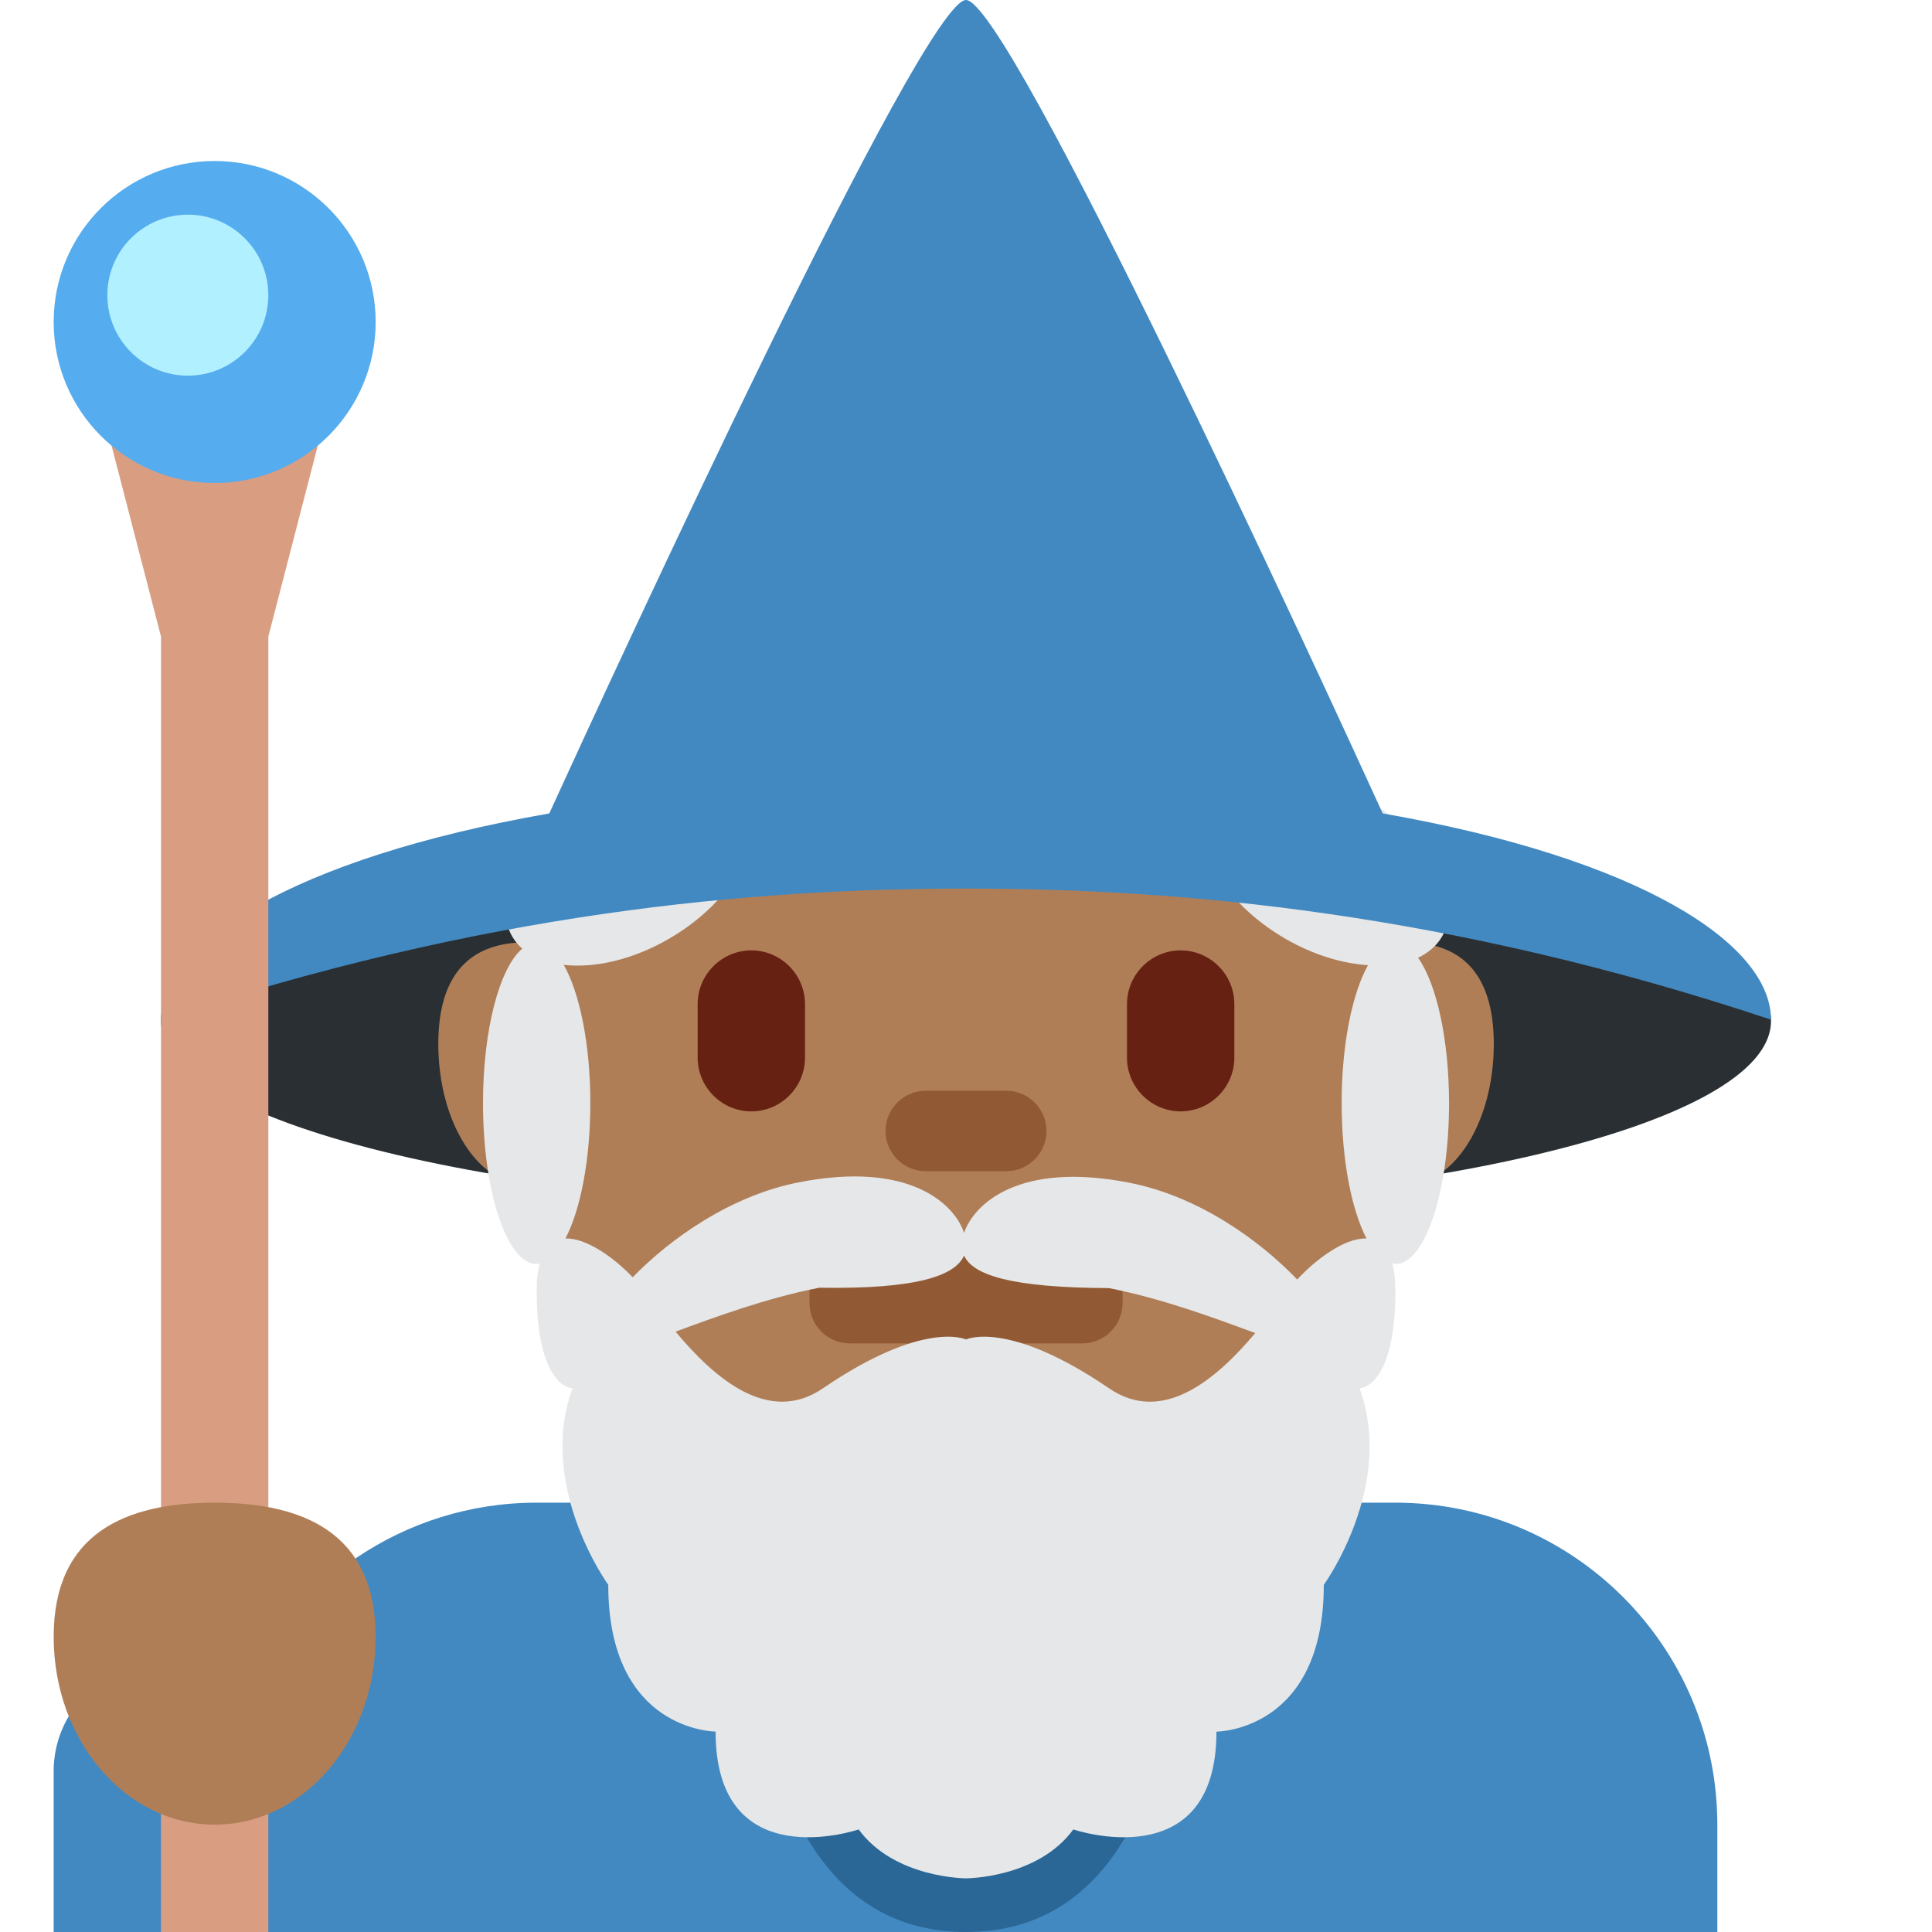
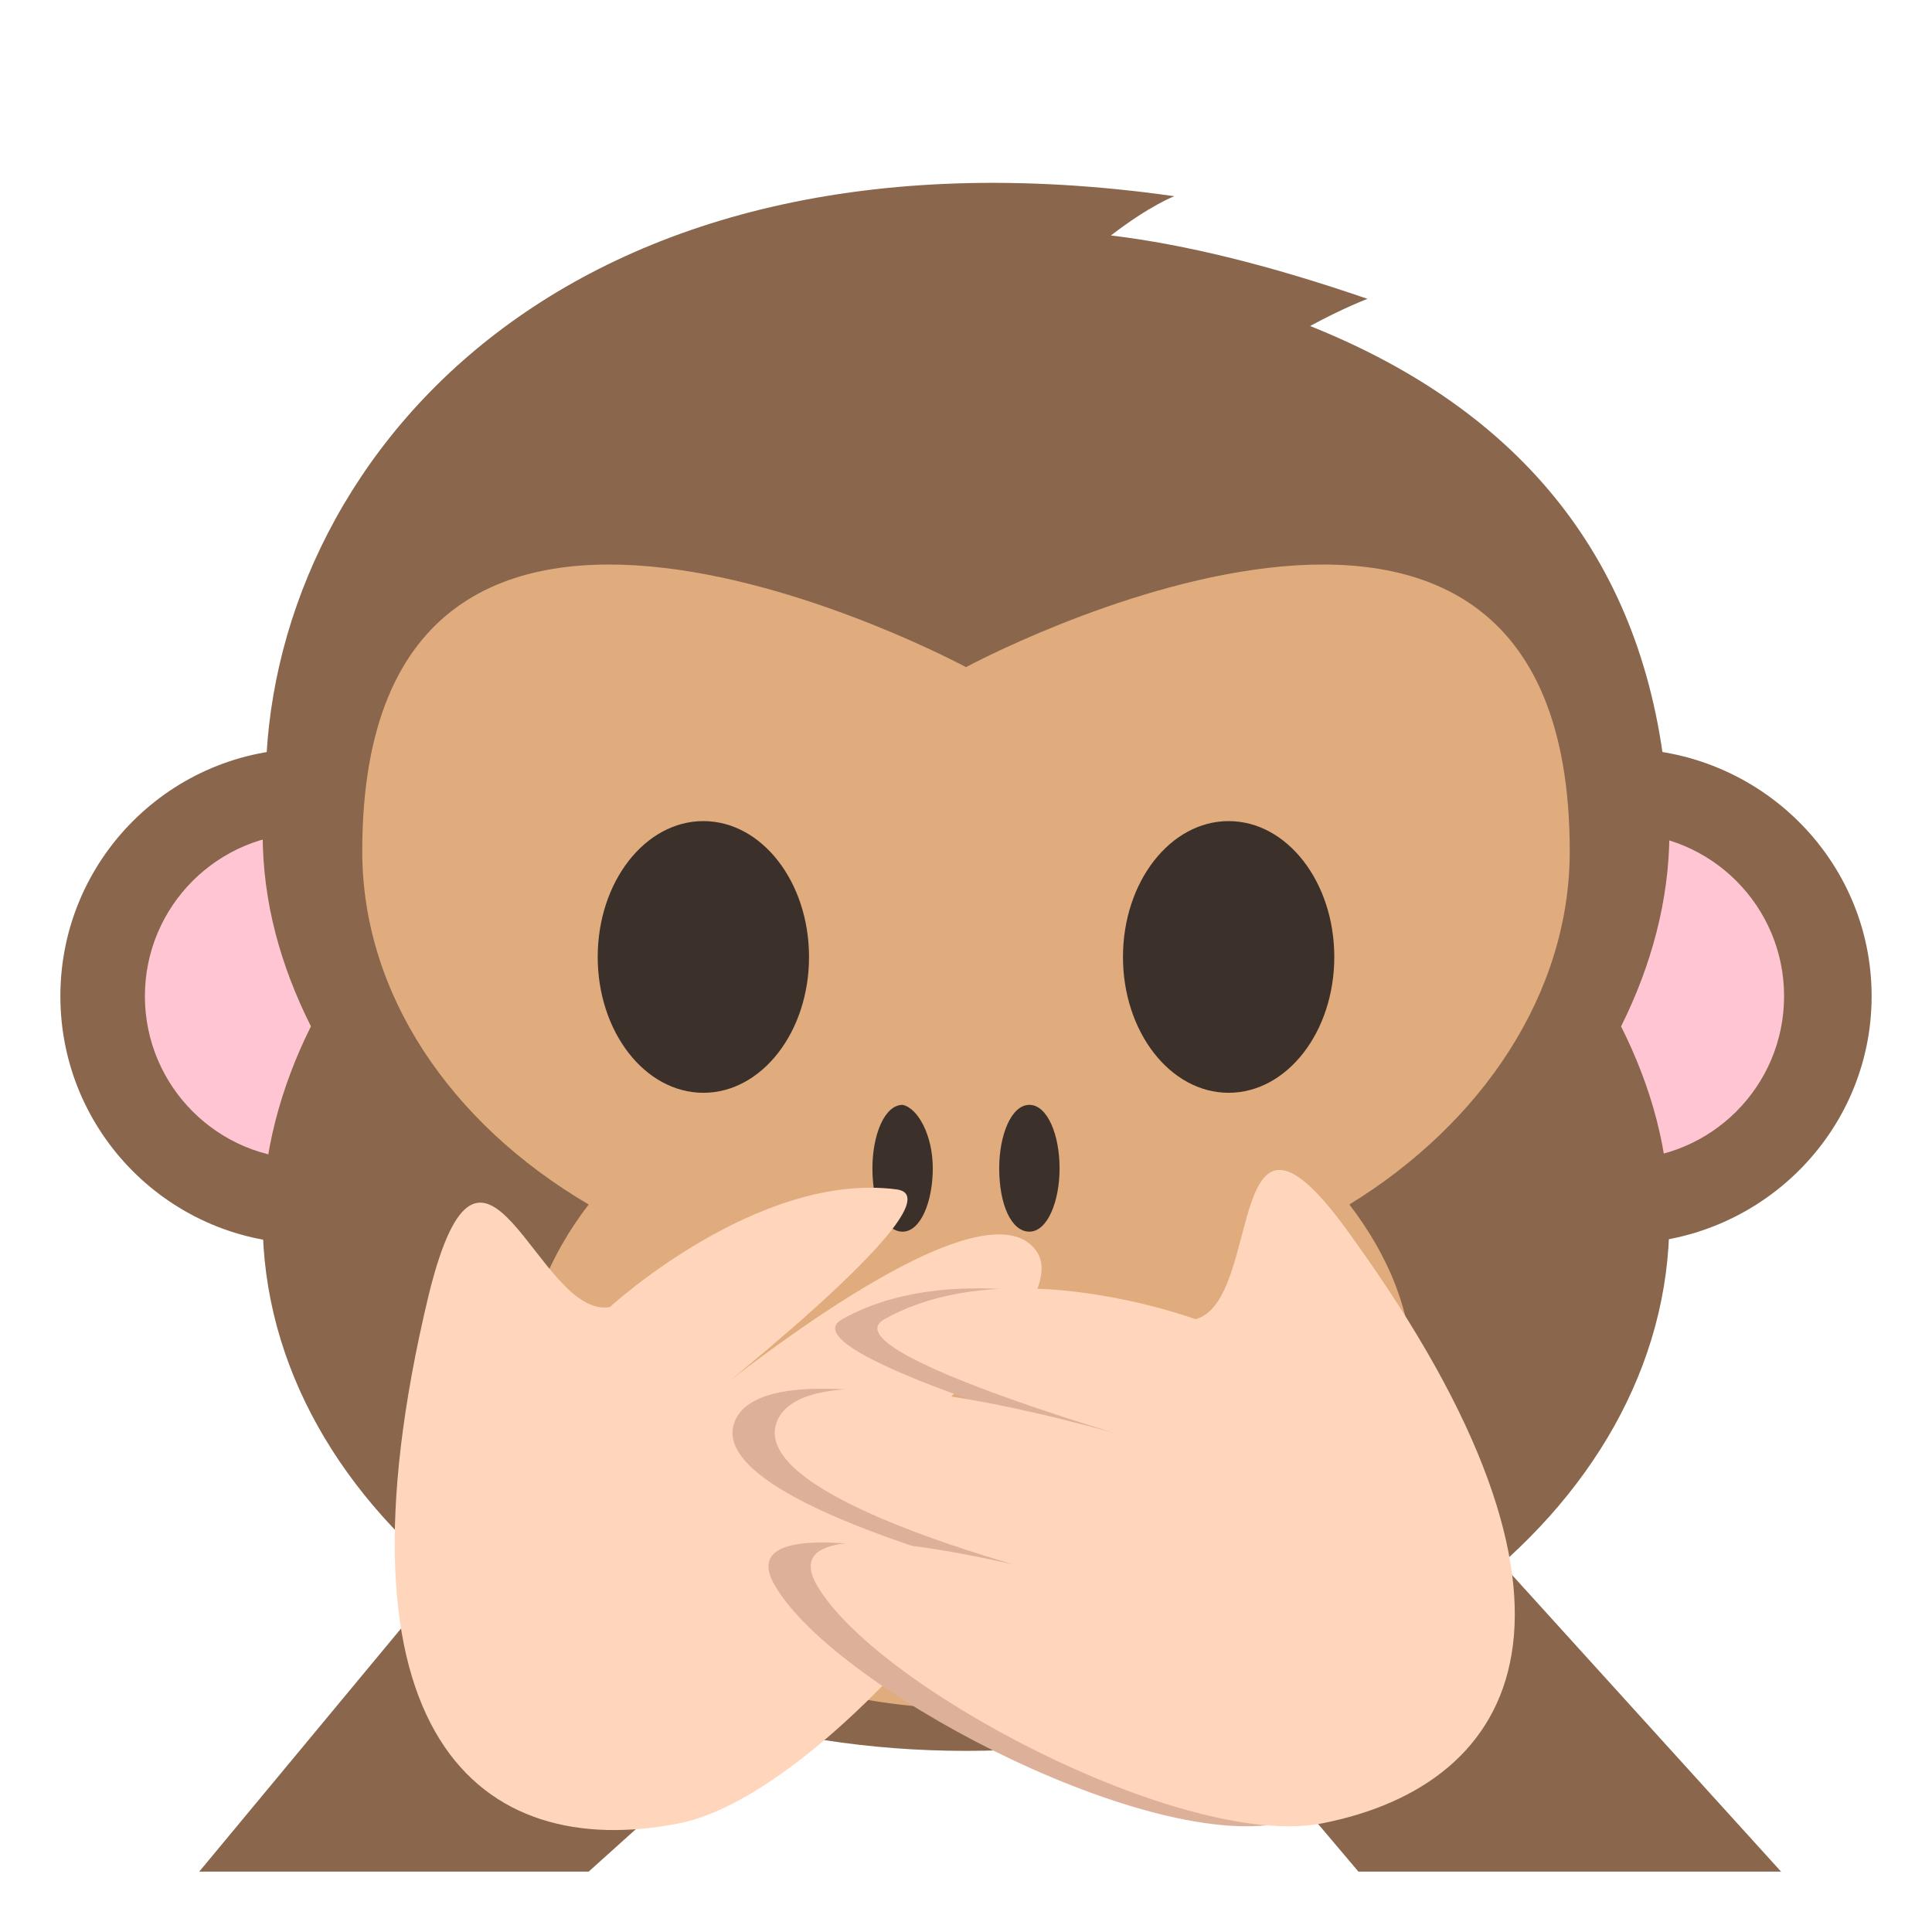
- <svg xmlns="http://www.w3.org/2000/svg" viewBox="0 0 36 36">
-   <path fill="#4289C1" d="M26 28H10c-2.484 0-4.615 1.51-5.527 3.661C4.107 31.258 3.584 31 3 31c-1.1 0-2 .9-2 2v3h31v-2c0-3.313-2.687-6-6-6z" />
-   <path fill="#2A6797" d="M14 27h8s1 9-4 9-4-9-4-9z" />
-   <ellipse fill="#292F33" cx="18" cy="19.024" rx="15" ry="3.529" />
-   <path fill="#AF7E57" d="M26.339 17.563c-.809-3.6-4.235-8.65-8.339-8.65s-7.53 5.05-8.339 8.65c-.836.048-1.494.52-1.494 1.889 0 1.448.734 2.622 1.639 2.622.015 0 .028-.006.043-.007 1.064 4.376 4.31 8.013 8.152 8.013s7.088-3.637 8.152-8.013c.015.001.028.007.043.007.905 0 1.639-1.174 1.639-2.622-.002-1.369-.659-1.84-1.496-1.889z" />
-   <path fill="#662113" d="M14 20.709c-.55 0-1-.45-1-1v-1c0-.55.45-1 1-1s1 .45 1 1v1c0 .55-.45 1-1 1zm8 0c-.55 0-1-.45-1-1v-1c0-.55.45-1 1-1s1 .45 1 1v1c0 .55-.45 1-1 1z" />
-   <path fill="#915A34" d="M18.75 21.824h-1.5c-.413 0-.75-.337-.75-.75s.337-.75.75-.75h1.5c.413 0 .75.337.75.75s-.337.75-.75.75zm1.417 3.209h-4.333c-.412 0-.75-.337-.75-.75v-.331c0-.412.337-.75.75-.75h4.333c.413 0 .75.337.75.75v.331c0 .412-.338.75-.75.75z" />
-   <path fill="#E6E7E8" d="M26.424 17.846c.193-.092.348-.224.449-.399.414-.717-.219-1.859-1.415-2.549s-2.501-.668-2.915.049c-.414.717.219 1.859 1.415 2.549.519.299 1.054.457 1.532.489-.292.524-.49 1.473-.49 2.569 0 1.063.185 1.991.463 2.524-.409-.016-.953.396-1.291.764-.709-.739-1.841-1.549-3.12-1.802-2.052-.406-2.901.386-3.088.933-.182-.547-1.029-1.348-3.09-.94-1.259.249-2.374 1.038-3.085 1.767-.339-.357-.86-.737-1.253-.722.279-.533.464-1.462.464-2.524 0-1.101-.2-2.054-.495-2.575.566.064 1.274-.09 1.953-.482 1.196-.69 1.829-1.832 1.415-2.549-.414-.717-1.719-.739-2.915-.049s-1.829 1.832-1.415 2.549c.05.087.115.163.189.229-.421.352-.732 1.5-.732 2.877 0 1.657.448 3 1 3 .02 0 .039-.014.059-.018-.037.136-.059.302-.059.511 0 1.823.667 1.823.667 1.823-.667 1.823.667 3.66.667 3.66 0 2.735 2 2.735 2 2.735C13.333 35 16 34.089 16 34.089 16.667 35 18 35 18 35s1.333 0 2-.911c0 0 2.667.911 2.667-1.823 0 0 2 0 2-2.735 0 0 1.333-1.837.667-3.66 0 0 .667 0 .667-1.823 0-.21-.022-.376-.059-.512.02.004.039.018.059.018.552 0 1-1.343 1-3-.001-1.2-.237-2.228-.577-2.708zm-5.757 8.024C18.781 24.582 18 24.959 18 24.959s-.781-.377-2.667.911c-1.013.692-2.024-.192-2.745-1.057.748-.275 1.684-.622 2.675-.818 1.831.03 2.534-.225 2.701-.599.167.364.875.598 2.7.606 1.013.2 1.97.56 2.726.837-.719.856-1.721 1.717-2.723 1.031z" />
-   <path fill="#4289C1" d="M25.765 15.157C24.537 12.47 18.793 0 18 0s-6.537 12.47-7.765 15.157C5.415 16.001 3 17.595 3 19c6-2 11-2.443 15-2.443S27 17 33 19c0-1.405-2.415-2.999-7.235-3.843z" />
-   <path fill="#D99E82" d="M5 36H3V11.862L2 8h4l-1 3.862z" />
-   <circle fill="#55ACEE" cx="4" cy="6" r="3" />
-   <circle fill="#B0F0FF" cx="3.5" cy="5.5" r="1.5" />
-   <path fill="#AF7E57" d="M7 30.5C7 32.433 5.657 34 4 34s-3-1.567-3-3.5S2.343 28 4 28s3 .567 3 2.5z" />
+ <svg xmlns="http://www.w3.org/2000/svg" width="800px" height="800px" viewBox="0 0 64 64" aria-hidden="true" role="img" class="iconify iconify--emojione" preserveAspectRatio="xMidYMid meet">
+   <ellipse cx="53.7" cy="33" rx="8.3" ry="8.2" fill="#89664c">
+ 
+ </ellipse>
+   <circle cx="53.7" cy="33" fill="#ffc5d3" r="5.4">
+ 
+ </circle>
+   <circle cx="10.2" cy="33" fill="#89664c" r="8.2">
+ 
+ </circle>
+   <circle cx="10.2" cy="33" fill="#ffc5d3" r="5.4">
+ 
+ </circle>
+   <g fill="#89664c">
+     <path d="M43.4 10.8c1.1-.6 1.9-.9 1.9-.9c-3.2-1.1-6-1.8-8.5-2.1c1.3-1 2.1-1.3 2.1-1.3C18.5 3.6 8.8 15.5 8.8 26h46.4c-.7-7.4-4.8-12.4-11.8-15.2">
+ 
+ </path>
+     <path d="M55.3 27.6C55.3 17.9 44.9 10 32 10S8.7 17.9 8.7 27.6c0 2.3.6 4.4 1.6 6.4c-1 2-1.6 4.2-1.6 6.4C8.7 50.1 19.1 58 32 58s23.3-7.9 23.3-17.6c0-2.3-.6-4.4-1.6-6.4c1-2 1.6-4.2 1.6-6.4">
+ 
+ </path>
+   </g>
+   <path d="M52 28.2c0-16.9-20-6.1-20-6.1s-20-10.8-20 6.1c0 4.7 2.9 9 7.5 11.7c-1.3 1.7-2.1 3.6-2.1 5.7c0 6.1 6.6 11 14.7 11s14.7-4.9 14.7-11c0-2.1-.8-4-2.1-5.7c4.4-2.7 7.3-7 7.3-11.7" fill="#e0ac7e">
+ 
+ </path>
+   <g fill="#3b302a">
+     <path d="M35.1 38.7c0 1.1-.4 2.1-1 2.1s-1-.9-1-2.1c0-1.1.4-2.1 1-2.1s1 1 1 2.1">
+ 
+ </path>
+     <path d="M30.9 38.7c0 1.1-.4 2.1-1 2.1s-1-.9-1-2.1c0-1.1.4-2.1 1-2.1c.5.1 1 1 1 2.1">
+ 
+ </path>
+     <ellipse cx="40.7" cy="31.7" rx="3.5" ry="4.5">
+ 
+ </ellipse>
+     <ellipse cx="23.3" cy="31.7" rx="3.5" ry="4.5">
+ 
+ </ellipse>
+   </g>
+   <path fill="#89664c" d="M14.9 52L6.6 62h12.9l4-3.6z">
+ 
+ </path>
+   <path d="M20.2 43.3s4.9-4.5 9.5-3.9c2.3.3-7.1 7.6-7.1 7.6s9.7-8.2 11.7-5.6c1.8 2.3-8.9 9.8-8.9 9.8s10-8.1 9.6-4.6c-.3 3.9-7.9 12.9-12.5 13.8c-6.6 1.3-11.8-2.9-8.3-17.5c1.8-7.3 3.6.8 6 .4" fill="#ffd6bb">
+ 
+ </path>
+   <path fill="#89664c" d="M48.3 50.2L59 62H45l-2.2-2.6z">
+ 
+ </path>
+   <path d="M38.2 43.7s-6.2-2.3-10.3 0c-2 1.1 9.4 4.3 9.4 4.3s-12.1-3.9-13-.8c-.8 2.9 12 5.7 12 5.7s-12.3-3.7-10.7-.5c1.8 3.4 12.2 8.9 16.8 8c6.8-1.4-1.8-17.3-4.2-16.7" fill="#ddb199">
+ 
+ </path>
+   <path d="M39.6 43.7s-6.2-2.3-10.3 0c-2 1.1 9.4 4.3 9.4 4.3s-12.1-3.9-13-.8c-.8 2.9 12 5.7 12 5.7s-12.3-3.7-10.7-.5c1.8 3.4 12.2 8.9 16.8 8c6.6-1.3 9.8-7.2 1-19.4c-4.3-6.1-2.9 2.1-5.2 2.7" fill="#ffd6bb">
+ 
+ </path>
</svg>
